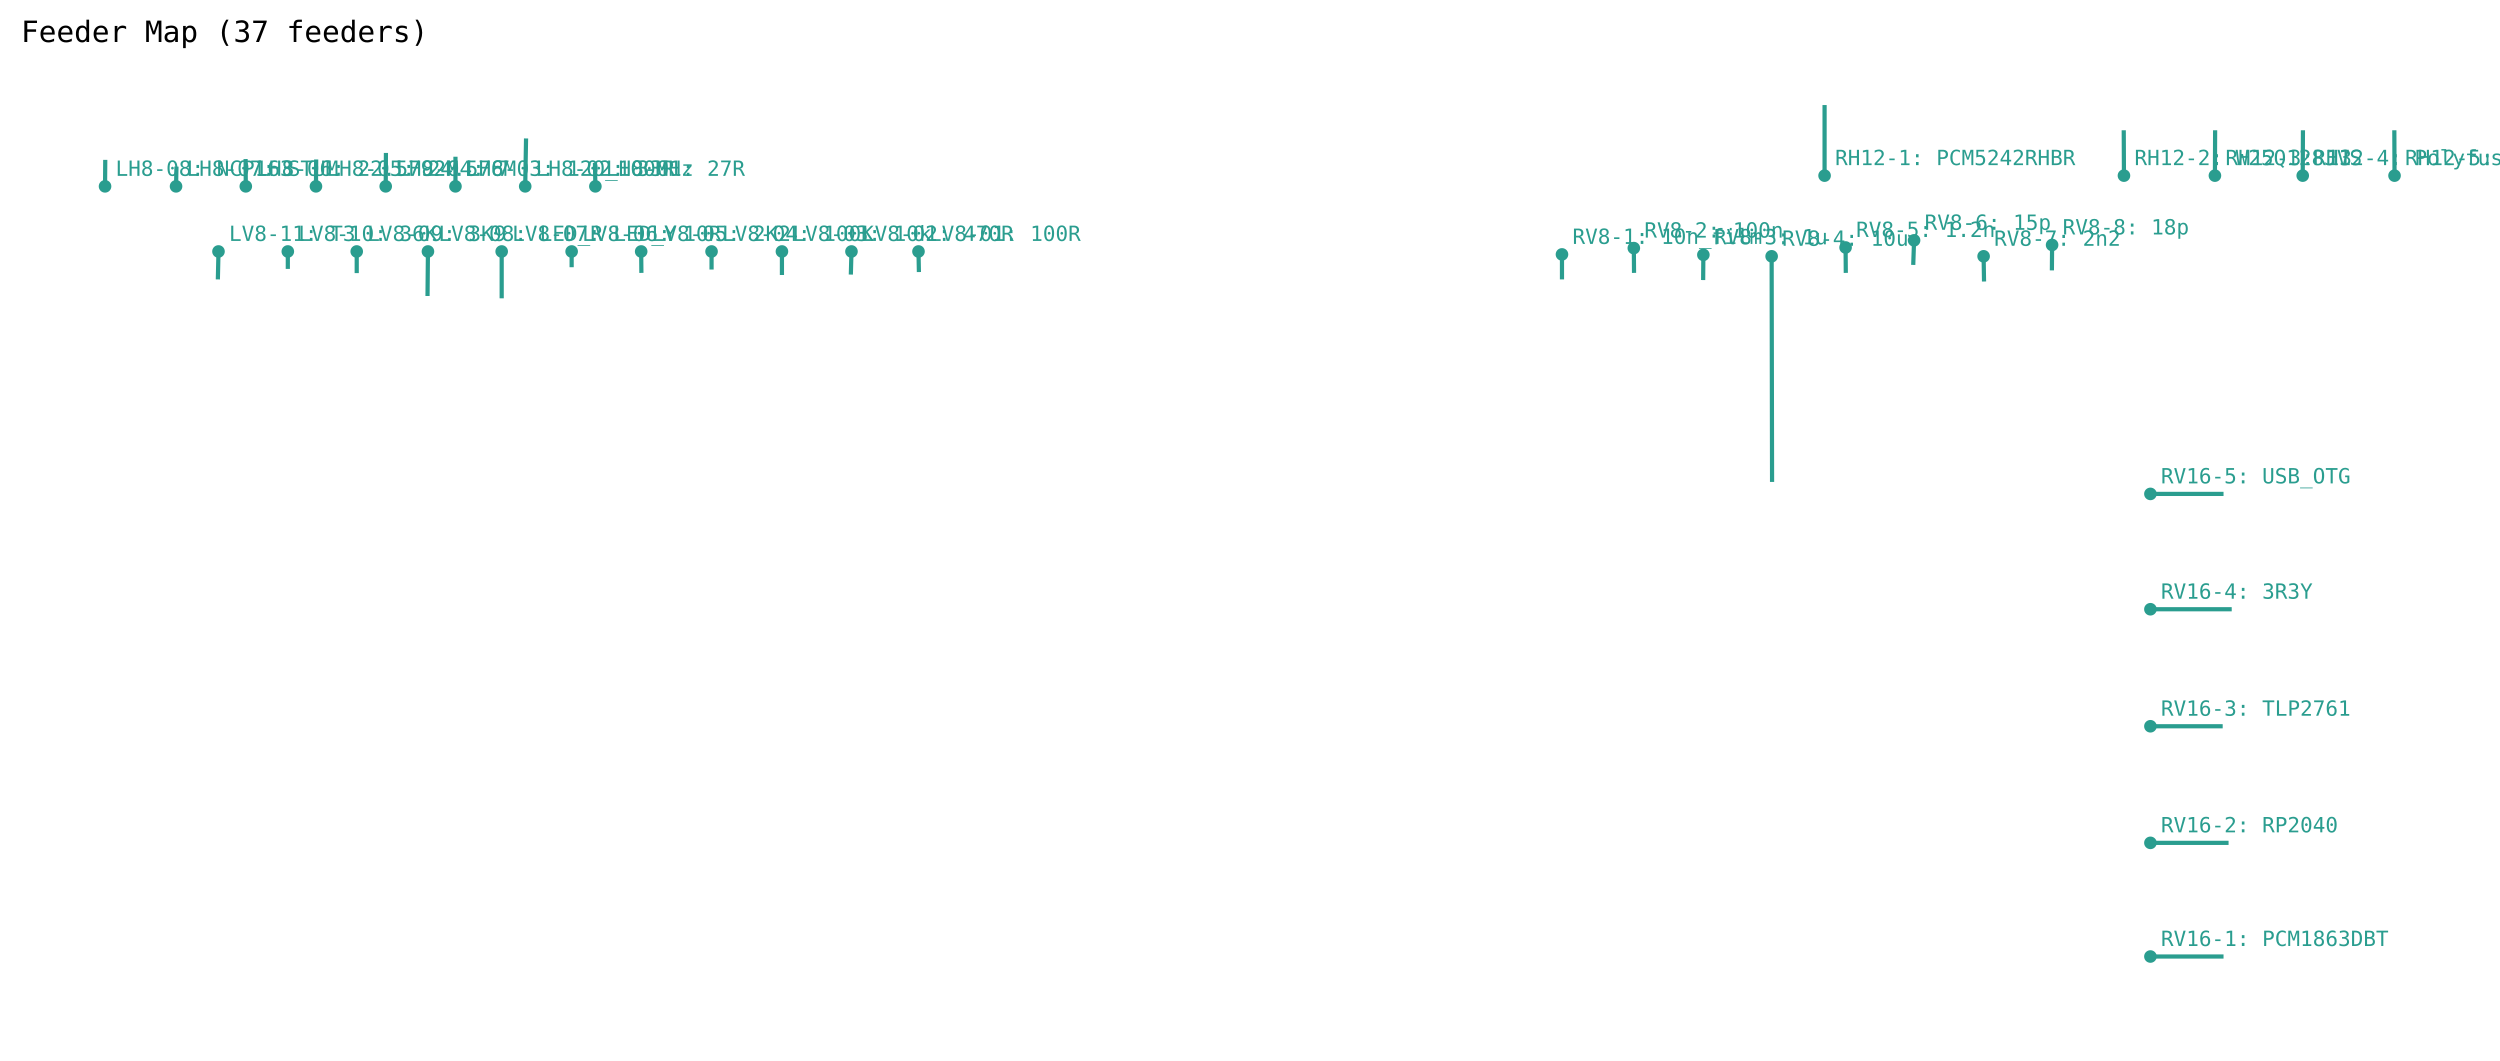
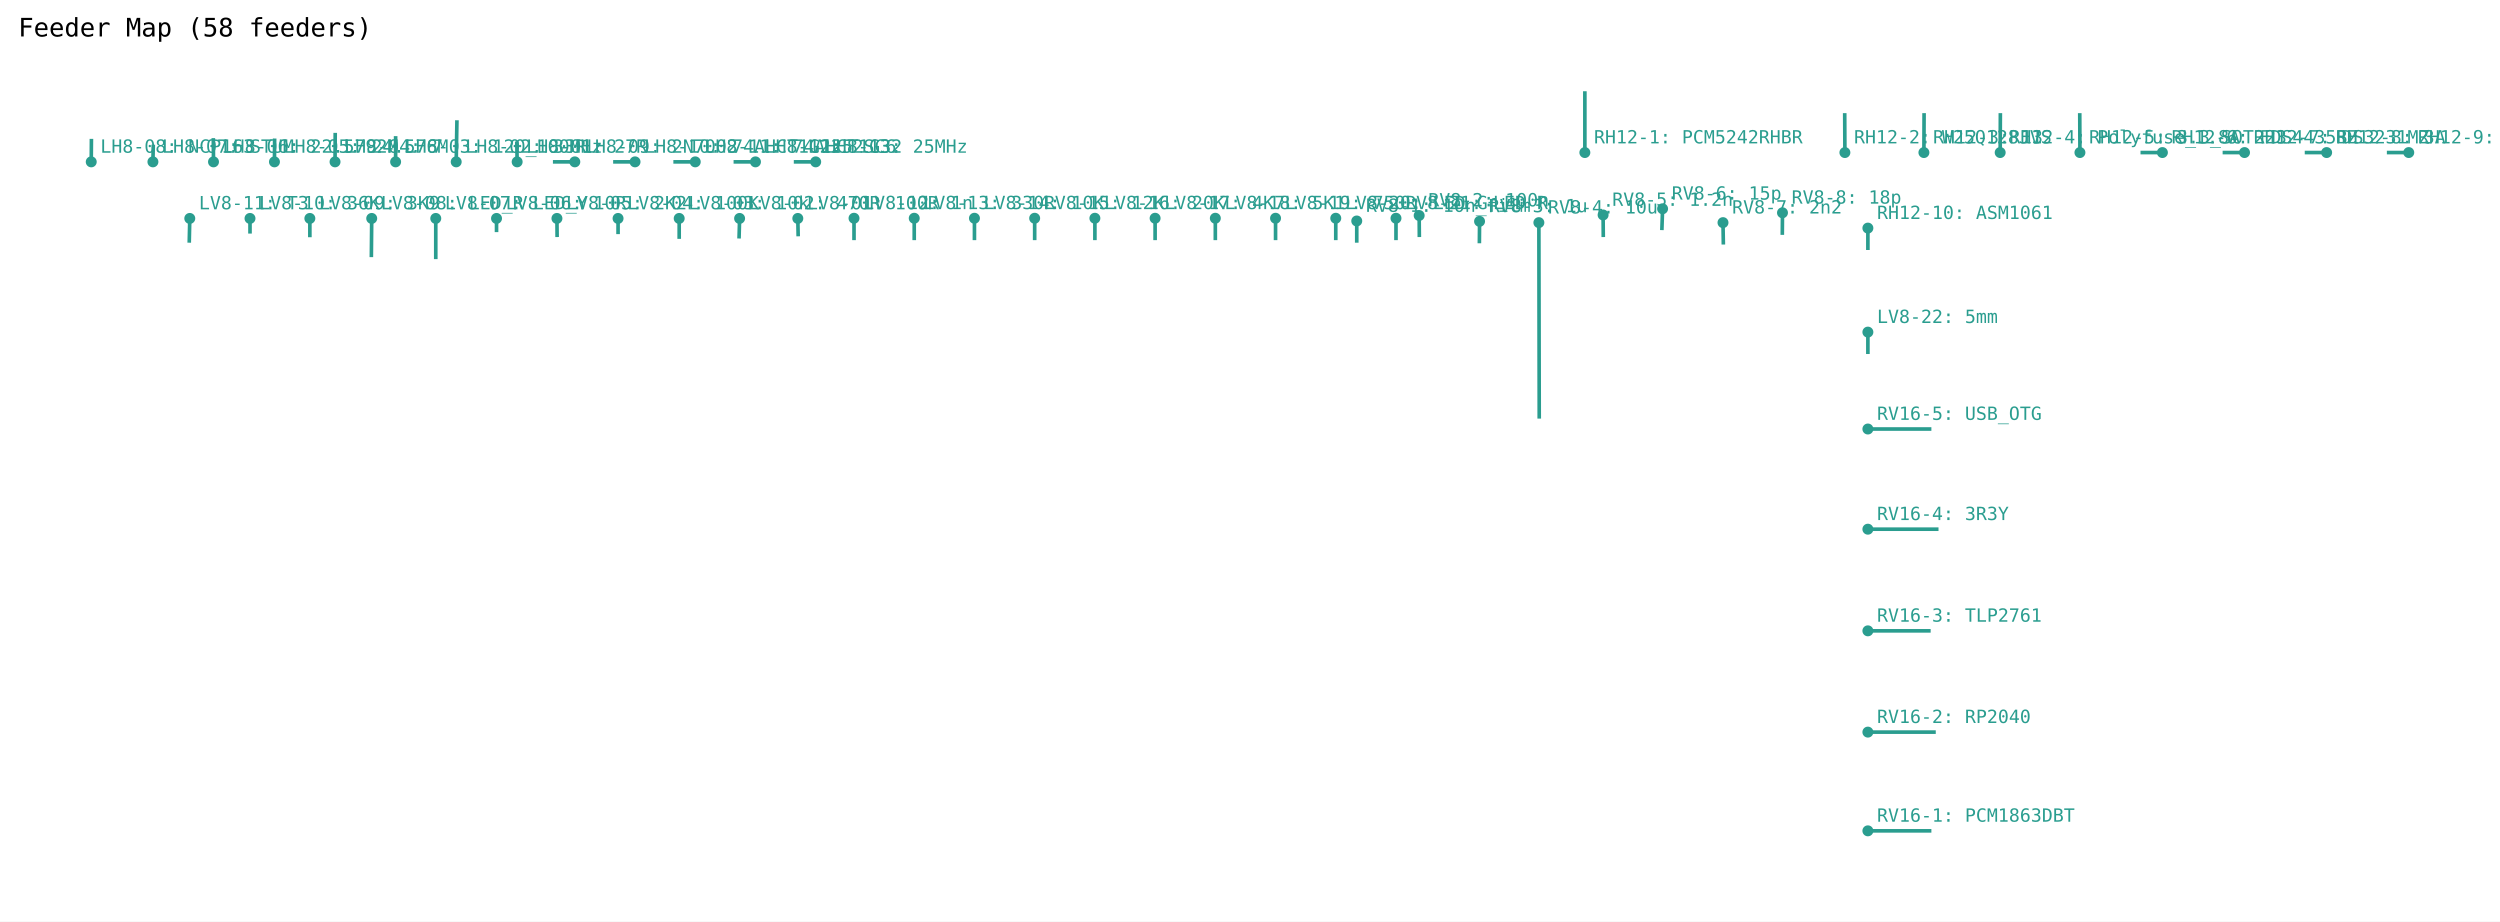
- <svg xmlns="http://www.w3.org/2000/svg" width="1190" height="505">
+ <svg xmlns="http://www.w3.org/2000/svg" width="1370" height="505">
  <rect width="100%" height="100%" fill="white" />
-   <text x="10" y="20" font-size="14" font-family="monospace">Feeder Map (37 feeders)</text>
+   <text x="10" y="20" font-size="14" font-family="monospace">Feeder Map (58 feeders)</text>
  <line x1="743.5" y1="121.1" x2="743.5" y2="133.0" stroke="#2a9d8f" stroke-width="2" opacity="1.0" />
  <circle cx="743.5" cy="121.1" r="3" fill="#2a9d8f" opacity="1.0" />
  <text x="748.5" y="116.1" font-size="10" font-family="monospace" fill="#2a9d8f" opacity="1.0">RV8-1: 10n_film</text>
  <line x1="777.7" y1="118.1" x2="777.8" y2="129.9" stroke="#2a9d8f" stroke-width="2" opacity="1.0" />
  <circle cx="777.7" cy="118.1" r="3" fill="#2a9d8f" opacity="1.0" />
  <text x="782.7" y="113.1" font-size="10" font-family="monospace" fill="#2a9d8f" opacity="1.0">RV8-2: 100n</text>
  <line x1="810.8" y1="121.3" x2="810.7" y2="133.3" stroke="#2a9d8f" stroke-width="2" opacity="1.0" />
  <circle cx="810.8" cy="121.3" r="3" fill="#2a9d8f" opacity="1.0" />
  <text x="815.8" y="116.3" font-size="10" font-family="monospace" fill="#2a9d8f" opacity="1.0">RV8-3: 1u</text>
  <line x1="843.3" y1="122.0" x2="843.5" y2="229.4" stroke="#2a9d8f" stroke-width="2" opacity="1.0" />
  <circle cx="843.3" cy="122.0" r="3" fill="#2a9d8f" opacity="1.0" />
  <text x="848.3" y="117.0" font-size="10" font-family="monospace" fill="#2a9d8f" opacity="1.0">RV8-4: 10u</text>
  <line x1="878.5" y1="117.8" x2="878.6" y2="129.9" stroke="#2a9d8f" stroke-width="2" opacity="1.0" />
  <circle cx="878.5" cy="117.8" r="3" fill="#2a9d8f" opacity="1.0" />
  <text x="883.5" y="112.8" font-size="10" font-family="monospace" fill="#2a9d8f" opacity="1.0">RV8-5: 1.2n</text>
  <line x1="911.1" y1="114.4" x2="910.7" y2="126.1" stroke="#2a9d8f" stroke-width="2" opacity="1.0" />
  <circle cx="911.1" cy="114.4" r="3" fill="#2a9d8f" opacity="1.0" />
  <text x="916.1" y="109.4" font-size="10" font-family="monospace" fill="#2a9d8f" opacity="1.0">RV8-6: 15p</text>
  <line x1="944.2" y1="122.0" x2="944.4" y2="134.0" stroke="#2a9d8f" stroke-width="2" opacity="1.0" />
  <circle cx="944.2" cy="122.0" r="3" fill="#2a9d8f" opacity="1.0" />
  <text x="949.2" y="117.0" font-size="10" font-family="monospace" fill="#2a9d8f" opacity="1.0">RV8-7: 2n2</text>
  <line x1="976.8" y1="116.6" x2="976.7" y2="128.7" stroke="#2a9d8f" stroke-width="2" opacity="1.0" />
  <circle cx="976.8" cy="116.6" r="3" fill="#2a9d8f" opacity="1.0" />
  <text x="981.8" y="111.6" font-size="10" font-family="monospace" fill="#2a9d8f" opacity="1.0">RV8-8: 18p</text>
  <line x1="203.7" y1="119.7" x2="203.5" y2="140.9" stroke="#2a9d8f" stroke-width="2" opacity="1.0" />
  <circle cx="203.7" cy="119.7" r="3" fill="#2a9d8f" opacity="1.0" />
  <text x="208.7" y="114.7" font-size="10" font-family="monospace" fill="#2a9d8f" opacity="1.0">LV8-08: LED_R</text>
  <line x1="238.8" y1="119.7" x2="238.8" y2="142.0" stroke="#2a9d8f" stroke-width="2" opacity="1.0" />
  <circle cx="238.8" cy="119.7" r="3" fill="#2a9d8f" opacity="1.0" />
  <text x="243.8" y="114.7" font-size="10" font-family="monospace" fill="#2a9d8f" opacity="1.0">LV8-07: LED_Y</text>
  <line x1="272.1" y1="119.7" x2="272.1" y2="127.2" stroke="#2a9d8f" stroke-width="2" opacity="1.0" />
  <circle cx="272.1" cy="119.7" r="3" fill="#2a9d8f" opacity="1.0" />
  <text x="277.1" y="114.7" font-size="10" font-family="monospace" fill="#2a9d8f" opacity="1.0">LV8-06: 10R</text>
  <line x1="305.2" y1="119.7" x2="305.3" y2="129.9" stroke="#2a9d8f" stroke-width="2" opacity="1.0" />
  <circle cx="305.2" cy="119.7" r="3" fill="#2a9d8f" opacity="1.0" />
  <text x="310.2" y="114.7" font-size="10" font-family="monospace" fill="#2a9d8f" opacity="1.0">LV8-05: 2K2</text>
  <line x1="338.7" y1="119.7" x2="338.7" y2="128.3" stroke="#2a9d8f" stroke-width="2" opacity="1.0" />
  <circle cx="338.7" cy="119.7" r="3" fill="#2a9d8f" opacity="1.0" />
  <text x="343.7" y="114.7" font-size="10" font-family="monospace" fill="#2a9d8f" opacity="1.0">LV8-04: 100K</text>
  <line x1="372.2" y1="119.7" x2="372.2" y2="130.9" stroke="#2a9d8f" stroke-width="2" opacity="1.0" />
  <circle cx="372.2" cy="119.7" r="3" fill="#2a9d8f" opacity="1.0" />
  <text x="377.2" y="114.7" font-size="10" font-family="monospace" fill="#2a9d8f" opacity="1.0">LV8-03: 10k</text>
  <line x1="405.3" y1="119.7" x2="405.0" y2="130.7" stroke="#2a9d8f" stroke-width="2" opacity="1.0" />
  <circle cx="405.3" cy="119.7" r="3" fill="#2a9d8f" opacity="1.0" />
  <text x="410.3" y="114.7" font-size="10" font-family="monospace" fill="#2a9d8f" opacity="1.0">LV8-02: 470R</text>
  <line x1="437.2" y1="119.7" x2="437.4" y2="129.5" stroke="#2a9d8f" stroke-width="2" opacity="1.0" />
  <circle cx="437.2" cy="119.7" r="3" fill="#2a9d8f" opacity="1.0" />
  <text x="442.2" y="114.7" font-size="10" font-family="monospace" fill="#2a9d8f" opacity="1.0">LV8-01: 100R</text>
  <line x1="283.4" y1="88.7" x2="283.2" y2="77.5" stroke="#2a9d8f" stroke-width="2" opacity="1.0" />
  <circle cx="283.4" cy="88.7" r="3" fill="#2a9d8f" opacity="1.0" />
  <text x="288.4" y="83.7" font-size="10" font-family="monospace" fill="#2a9d8f" opacity="1.0">LH8-01: 27R</text>
  <line x1="250.0" y1="88.7" x2="250.4" y2="65.9" stroke="#2a9d8f" stroke-width="2" opacity="1.0" />
  <circle cx="250.0" cy="88.7" r="3" fill="#2a9d8f" opacity="1.0" />
  <text x="255.0" y="83.7" font-size="10" font-family="monospace" fill="#2a9d8f" opacity="1.0">LH8-02: 33R</text>
  <line x1="216.8" y1="88.7" x2="216.8" y2="74.6" stroke="#2a9d8f" stroke-width="2" opacity="1.0" />
  <circle cx="216.8" cy="88.7" r="3" fill="#2a9d8f" opacity="1.0" />
  <text x="221.8" y="83.7" font-size="10" font-family="monospace" fill="#2a9d8f" opacity="1.0">LH8-03: 120_100MHz</text>
  <line x1="183.6" y1="88.7" x2="183.7" y2="72.8" stroke="#2a9d8f" stroke-width="2" opacity="1.0" />
  <circle cx="183.6" cy="88.7" r="3" fill="#2a9d8f" opacity="1.0" />
  <text x="188.6" y="83.7" font-size="10" font-family="monospace" fill="#2a9d8f" opacity="1.0">LH8-04: 7</text>
  <line x1="868.5" y1="83.6" x2="868.5" y2="50.0" stroke="#2a9d8f" stroke-width="2" opacity="1.0" />
  <circle cx="868.5" cy="83.6" r="3" fill="#2a9d8f" opacity="1.0" />
  <text x="873.5" y="78.6" font-size="10" font-family="monospace" fill="#2a9d8f" opacity="1.0">RH12-1: PCM5242RHBR</text>
  <line x1="1011.0" y1="83.6" x2="1010.9" y2="62.0" stroke="#2a9d8f" stroke-width="2" opacity="1.0" />
  <circle cx="1011.0" cy="83.6" r="3" fill="#2a9d8f" opacity="1.0" />
  <text x="1016.0" y="78.6" font-size="10" font-family="monospace" fill="#2a9d8f" opacity="1.0">RH12-2: W25Q128JVS</text>
  <line x1="1054.3" y1="83.6" x2="1054.4" y2="62.0" stroke="#2a9d8f" stroke-width="2" opacity="1.0" />
  <circle cx="1054.3" cy="83.6" r="3" fill="#2a9d8f" opacity="1.0" />
  <text x="1059.3" y="78.6" font-size="10" font-family="monospace" fill="#2a9d8f" opacity="1.0">RH12-3: 13</text>
  <line x1="1096.1" y1="83.6" x2="1096.2" y2="62.0" stroke="#2a9d8f" stroke-width="2" opacity="1.0" />
  <circle cx="1096.1" cy="83.6" r="3" fill="#2a9d8f" opacity="1.0" />
  <text x="1101.1" y="78.6" font-size="10" font-family="monospace" fill="#2a9d8f" opacity="1.0">RH12-4: Polyfuse_1.8A</text>
  <line x1="1139.8" y1="83.6" x2="1139.7" y2="62.0" stroke="#2a9d8f" stroke-width="2" opacity="1.0" />
  <circle cx="1139.8" cy="83.6" r="3" fill="#2a9d8f" opacity="1.0" />
  <text x="1144.8" y="78.6" font-size="10" font-family="monospace" fill="#2a9d8f" opacity="1.0">RH12-5: 3.3_SOT223</text>
  <line x1="1023.6" y1="290.0" x2="1062.3" y2="290.0" stroke="#2a9d8f" stroke-width="2" opacity="1.0" />
  <circle cx="1023.6" cy="290.0" r="3" fill="#2a9d8f" opacity="1.0" />
  <text x="1028.6" y="285.0" font-size="10" font-family="monospace" fill="#2a9d8f" opacity="1.0">RV16-4: 3R3Y</text>
  <line x1="1023.6" y1="345.7" x2="1058.0" y2="345.7" stroke="#2a9d8f" stroke-width="2" opacity="1.0" />
  <circle cx="1023.6" cy="345.7" r="3" fill="#2a9d8f" opacity="1.0" />
  <text x="1028.6" y="340.7" font-size="10" font-family="monospace" fill="#2a9d8f" opacity="1.0">RV16-3: TLP2761</text>
  <line x1="1023.6" y1="401.2" x2="1060.8" y2="401.2" stroke="#2a9d8f" stroke-width="2" opacity="1.0" />
  <circle cx="1023.6" cy="401.2" r="3" fill="#2a9d8f" opacity="1.0" />
  <text x="1028.6" y="396.2" font-size="10" font-family="monospace" fill="#2a9d8f" opacity="1.0">RV16-2: RP2040</text>
  <line x1="150.4" y1="88.7" x2="150.5" y2="75.9" stroke="#2a9d8f" stroke-width="2" opacity="1.0" />
  <circle cx="150.4" cy="88.7" r="3" fill="#2a9d8f" opacity="1.0" />
  <text x="155.4" y="83.7" font-size="10" font-family="monospace" fill="#2a9d8f" opacity="1.0">LH8-05: 24.576M</text>
  <line x1="169.8" y1="119.7" x2="169.8" y2="130.0" stroke="#2a9d8f" stroke-width="2" opacity="1.0" />
  <circle cx="169.8" cy="119.7" r="3" fill="#2a9d8f" opacity="1.0" />
  <text x="174.8" y="114.7" font-size="10" font-family="monospace" fill="#2a9d8f" opacity="1.0">LV8-09: 3K9</text>
  <line x1="137.0" y1="119.7" x2="137.0" y2="128.0" stroke="#2a9d8f" stroke-width="2" opacity="1.0" />
  <circle cx="137.0" cy="119.7" r="3" fill="#2a9d8f" opacity="1.0" />
  <text x="142.0" y="114.7" font-size="10" font-family="monospace" fill="#2a9d8f" opacity="1.0">LV8-10: 36K</text>
  <line x1="117.0" y1="88.7" x2="116.9" y2="75.7" stroke="#2a9d8f" stroke-width="2" opacity="1.0" />
  <circle cx="117.0" cy="88.7" r="3" fill="#2a9d8f" opacity="1.0" />
  <text x="122.0" y="83.7" font-size="10" font-family="monospace" fill="#2a9d8f" opacity="1.0">LH8-06: 22.5792M</text>
  <line x1="83.8" y1="88.7" x2="84.0" y2="79.3" stroke="#2a9d8f" stroke-width="2" opacity="1.0" />
  <circle cx="83.8" cy="88.7" r="3" fill="#2a9d8f" opacity="1.0" />
  <text x="88.8" y="83.7" font-size="10" font-family="monospace" fill="#2a9d8f" opacity="1.0">LH8-07: STUM</text>
  <line x1="50.0" y1="88.7" x2="50.1" y2="76.1" stroke="#2a9d8f" stroke-width="2" opacity="1.0" />
  <circle cx="50.0" cy="88.7" r="3" fill="#2a9d8f" opacity="1.0" />
  <text x="55.0" y="83.7" font-size="10" font-family="monospace" fill="#2a9d8f" opacity="1.0">LH8-08: NCP163</text>
  <line x1="1023.6" y1="455.3" x2="1058.4" y2="455.3" stroke="#2a9d8f" stroke-width="2" opacity="1.0" />
  <circle cx="1023.6" cy="455.3" r="3" fill="#2a9d8f" opacity="1.0" />
  <text x="1028.6" y="450.3" font-size="10" font-family="monospace" fill="#2a9d8f" opacity="1.0">RV16-1: PCM1863DBT</text>
  <line x1="104.0" y1="119.7" x2="103.7" y2="133.0" stroke="#2a9d8f" stroke-width="2" opacity="1.0" />
  <circle cx="104.0" cy="119.7" r="3" fill="#2a9d8f" opacity="1.0" />
  <text x="109.0" y="114.7" font-size="10" font-family="monospace" fill="#2a9d8f" opacity="1.0">LV8-11: T3</text>
  <line x1="1023.6" y1="235.1" x2="1058.4" y2="235.1" stroke="#2a9d8f" stroke-width="2" opacity="1.0" />
  <circle cx="1023.6" cy="235.1" r="3" fill="#2a9d8f" opacity="1.0" />
  <text x="1028.6" y="230.1" font-size="10" font-family="monospace" fill="#2a9d8f" opacity="1.0">RV16-5: USB_OTG</text>
+   <line x1="468.0" y1="119.6" x2="468.0" y2="131.6" stroke="#2a9d8f" stroke-width="2" opacity="1.0" />
+   <circle cx="468.0" cy="119.6" r="3" fill="#2a9d8f" opacity="1.0" />
+   <text x="473.0" y="114.6" font-size="10" font-family="monospace" fill="#2a9d8f" opacity="1.0">LV8-12: 1n</text>
+   <line x1="501.0" y1="119.6" x2="501.0" y2="131.6" stroke="#2a9d8f" stroke-width="2" opacity="1.0" />
+   <circle cx="501.0" cy="119.6" r="3" fill="#2a9d8f" opacity="1.0" />
+   <text x="506.0" y="114.6" font-size="10" font-family="monospace" fill="#2a9d8f" opacity="1.0">LV8-13: 330R</text>
+   <line x1="534.0" y1="119.6" x2="534.0" y2="131.6" stroke="#2a9d8f" stroke-width="2" opacity="1.0" />
+   <circle cx="534.0" cy="119.6" r="3" fill="#2a9d8f" opacity="1.0" />
+   <text x="539.0" y="114.6" font-size="10" font-family="monospace" fill="#2a9d8f" opacity="1.0">LV8-14: 10K</text>
+   <line x1="567.0" y1="119.6" x2="567.0" y2="131.6" stroke="#2a9d8f" stroke-width="2" opacity="1.0" />
+   <circle cx="567.0" cy="119.6" r="3" fill="#2a9d8f" opacity="1.0" />
+   <text x="572.0" y="114.6" font-size="10" font-family="monospace" fill="#2a9d8f" opacity="1.0">LV8-15: 12K</text>
+   <line x1="600.0" y1="119.6" x2="600.0" y2="131.6" stroke="#2a9d8f" stroke-width="2" opacity="1.0" />
+   <circle cx="600.0" cy="119.6" r="3" fill="#2a9d8f" opacity="1.0" />
+   <text x="605.0" y="114.6" font-size="10" font-family="monospace" fill="#2a9d8f" opacity="1.0">LV8-16: 20K</text>
+   <line x1="633.0" y1="119.6" x2="633.0" y2="131.6" stroke="#2a9d8f" stroke-width="2" opacity="1.0" />
+   <circle cx="633.0" cy="119.6" r="3" fill="#2a9d8f" opacity="1.0" />
+   <text x="638.0" y="114.6" font-size="10" font-family="monospace" fill="#2a9d8f" opacity="1.0">LV8-17: 4K7</text>
+   <line x1="666.0" y1="119.6" x2="666.0" y2="131.6" stroke="#2a9d8f" stroke-width="2" opacity="1.0" />
+   <circle cx="666.0" cy="119.6" r="3" fill="#2a9d8f" opacity="1.0" />
+   <text x="671.0" y="114.6" font-size="10" font-family="monospace" fill="#2a9d8f" opacity="1.0">LV8-18: 5K1</text>
+   <line x1="699.0" y1="119.6" x2="699.0" y2="131.6" stroke="#2a9d8f" stroke-width="2" opacity="1.0" />
+   <circle cx="699.0" cy="119.6" r="3" fill="#2a9d8f" opacity="1.0" />
+   <text x="704.0" y="114.6" font-size="10" font-family="monospace" fill="#2a9d8f" opacity="1.0">LV8-19: 750R</text>
+   <line x1="732.0" y1="119.6" x2="732.0" y2="131.6" stroke="#2a9d8f" stroke-width="2" opacity="1.0" />
+   <circle cx="732.0" cy="119.6" r="3" fill="#2a9d8f" opacity="1.0" />
+   <text x="737.0" y="114.6" font-size="10" font-family="monospace" fill="#2a9d8f" opacity="1.0">LV8-20: LED G</text>
+   <line x1="765.0" y1="119.6" x2="765.0" y2="131.6" stroke="#2a9d8f" stroke-width="2" opacity="1.0" />
+   <circle cx="765.0" cy="119.6" r="3" fill="#2a9d8f" opacity="1.0" />
+   <text x="770.0" y="114.6" font-size="10" font-family="monospace" fill="#2a9d8f" opacity="1.0">LV8-21: LED R</text>
+   <line x1="315.0" y1="88.7" x2="303.0" y2="88.7" stroke="#2a9d8f" stroke-width="2" opacity="1.0" />
+   <circle cx="315.0" cy="88.7" r="3" fill="#2a9d8f" opacity="1.0" />
+   <text x="320.0" y="83.7" font-size="10" font-family="monospace" fill="#2a9d8f" opacity="1.0">LH8-09: 2N7002</text>
+   <line x1="348.0" y1="88.7" x2="336.0" y2="88.7" stroke="#2a9d8f" stroke-width="2" opacity="1.0" />
+   <circle cx="348.0" cy="88.7" r="3" fill="#2a9d8f" opacity="1.0" />
+   <text x="353.0" y="83.7" font-size="10" font-family="monospace" fill="#2a9d8f" opacity="1.0">LH8-10: 74AHCT1G125</text>
+   <line x1="381.0" y1="88.7" x2="369.0" y2="88.7" stroke="#2a9d8f" stroke-width="2" opacity="1.0" />
+   <circle cx="381.0" cy="88.7" r="3" fill="#2a9d8f" opacity="1.0" />
+   <text x="386.0" y="83.7" font-size="10" font-family="monospace" fill="#2a9d8f" opacity="1.0">LH8-11: 74AHCT1G32</text>
+   <line x1="414.0" y1="88.7" x2="402.0" y2="88.7" stroke="#2a9d8f" stroke-width="2" opacity="1.0" />
+   <circle cx="414.0" cy="88.7" r="3" fill="#2a9d8f" opacity="1.0" />
+   <text x="419.0" y="83.7" font-size="10" font-family="monospace" fill="#2a9d8f" opacity="1.0">LH8-12: 2SC6</text>
+   <line x1="447.0" y1="88.7" x2="435.0" y2="88.7" stroke="#2a9d8f" stroke-width="2" opacity="1.0" />
+   <circle cx="447.0" cy="88.7" r="3" fill="#2a9d8f" opacity="1.0" />
+   <text x="452.0" y="83.7" font-size="10" font-family="monospace" fill="#2a9d8f" opacity="1.0">LH8-13: 25MHz</text>
+   <line x1="1185.0" y1="83.6" x2="1173.0" y2="83.6" stroke="#2a9d8f" stroke-width="2" opacity="1.0" />
+   <circle cx="1185.0" cy="83.6" r="3" fill="#2a9d8f" opacity="1.0" />
+   <text x="1190.0" y="78.6" font-size="10" font-family="monospace" fill="#2a9d8f" opacity="1.0">RH12-6: FDS4435BZ</text>
+   <line x1="1230.0" y1="83.6" x2="1218.0" y2="83.6" stroke="#2a9d8f" stroke-width="2" opacity="1.0" />
+   <circle cx="1230.0" cy="83.6" r="3" fill="#2a9d8f" opacity="1.0" />
+   <text x="1235.0" y="78.6" font-size="10" font-family="monospace" fill="#2a9d8f" opacity="1.0">RH12-7: DS3231MZ</text>
+   <line x1="1275.0" y1="83.6" x2="1263.0" y2="83.6" stroke="#2a9d8f" stroke-width="2" opacity="1.0" />
+   <circle cx="1275.0" cy="83.6" r="3" fill="#2a9d8f" opacity="1.0" />
+   <text x="1280.0" y="78.6" font-size="10" font-family="monospace" fill="#2a9d8f" opacity="1.0">RH12-8: 3A</text>
+   <line x1="1320.0" y1="83.6" x2="1308.0" y2="83.6" stroke="#2a9d8f" stroke-width="2" opacity="1.0" />
+   <circle cx="1320.0" cy="83.6" r="3" fill="#2a9d8f" opacity="1.0" />
+   <text x="1325.0" y="78.6" font-size="10" font-family="monospace" fill="#2a9d8f" opacity="1.0">RH12-9: 100u</text>
+   <line x1="1023.6" y1="182.0" x2="1023.6" y2="194.0" stroke="#2a9d8f" stroke-width="2" opacity="1.0" />
+   <circle cx="1023.6" cy="182.0" r="3" fill="#2a9d8f" opacity="1.0" />
+   <text x="1028.6" y="177.0" font-size="10" font-family="monospace" fill="#2a9d8f" opacity="1.0">LV8-22: 5mm</text>
+   <line x1="1023.6" y1="125.0" x2="1023.6" y2="137.0" stroke="#2a9d8f" stroke-width="2" opacity="1.0" />
+   <circle cx="1023.6" cy="125.0" r="3" fill="#2a9d8f" opacity="1.0" />
+   <text x="1028.6" y="120.0" font-size="10" font-family="monospace" fill="#2a9d8f" opacity="1.0">RH12-10: ASM1061</text>
</svg>
